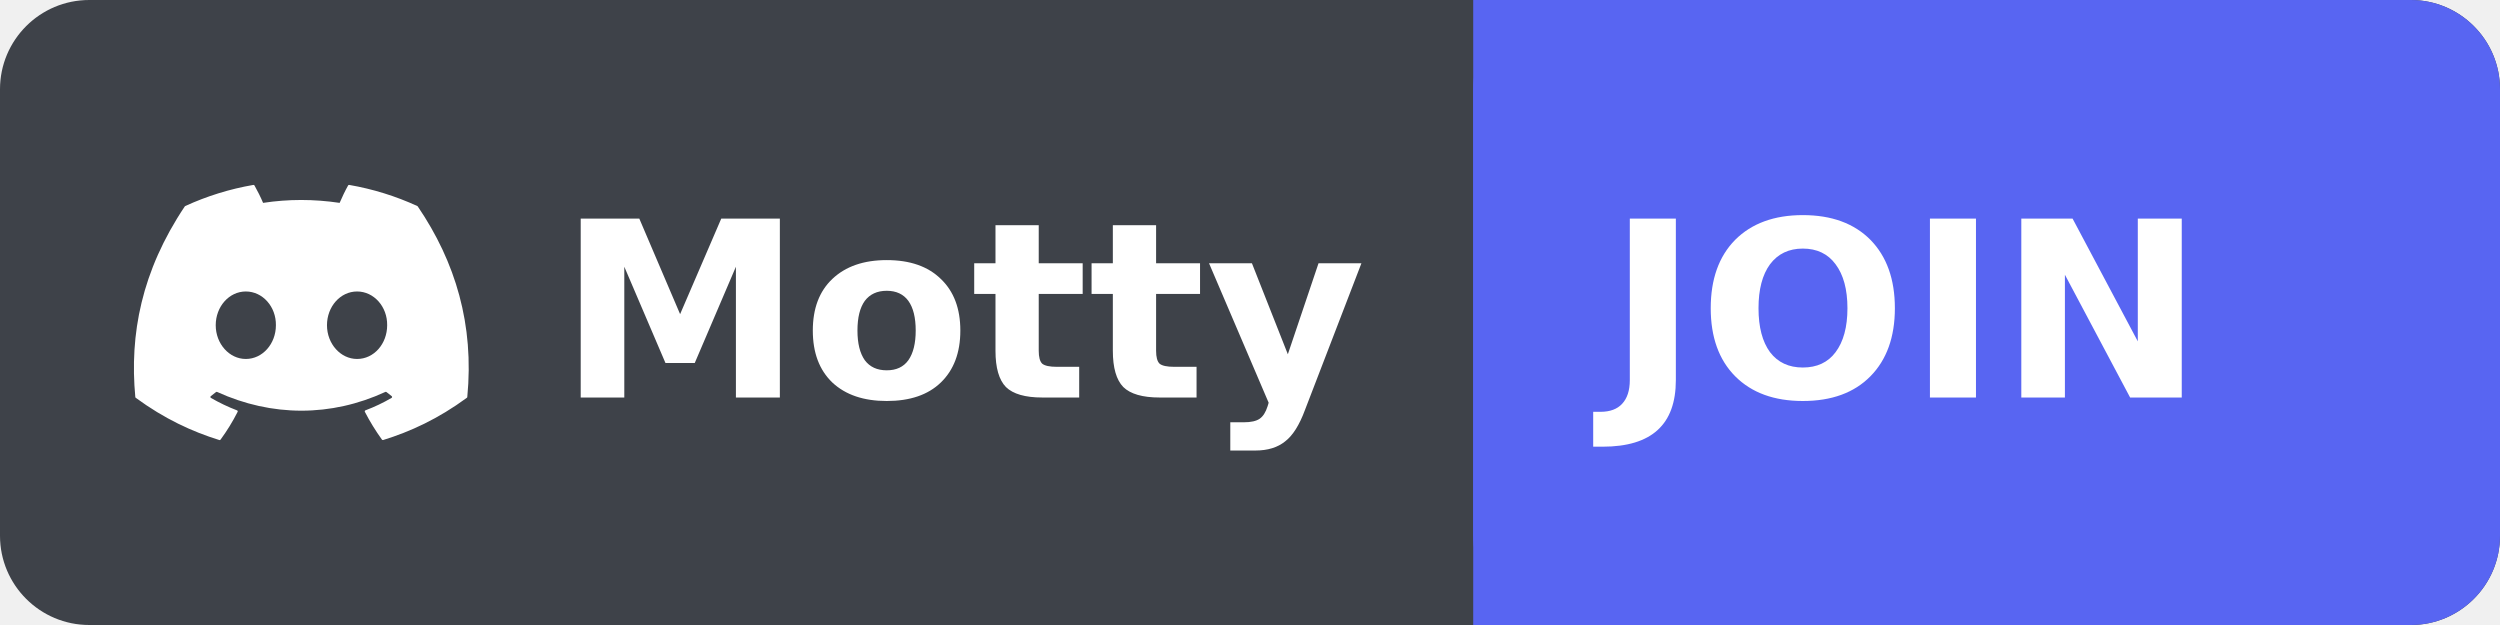
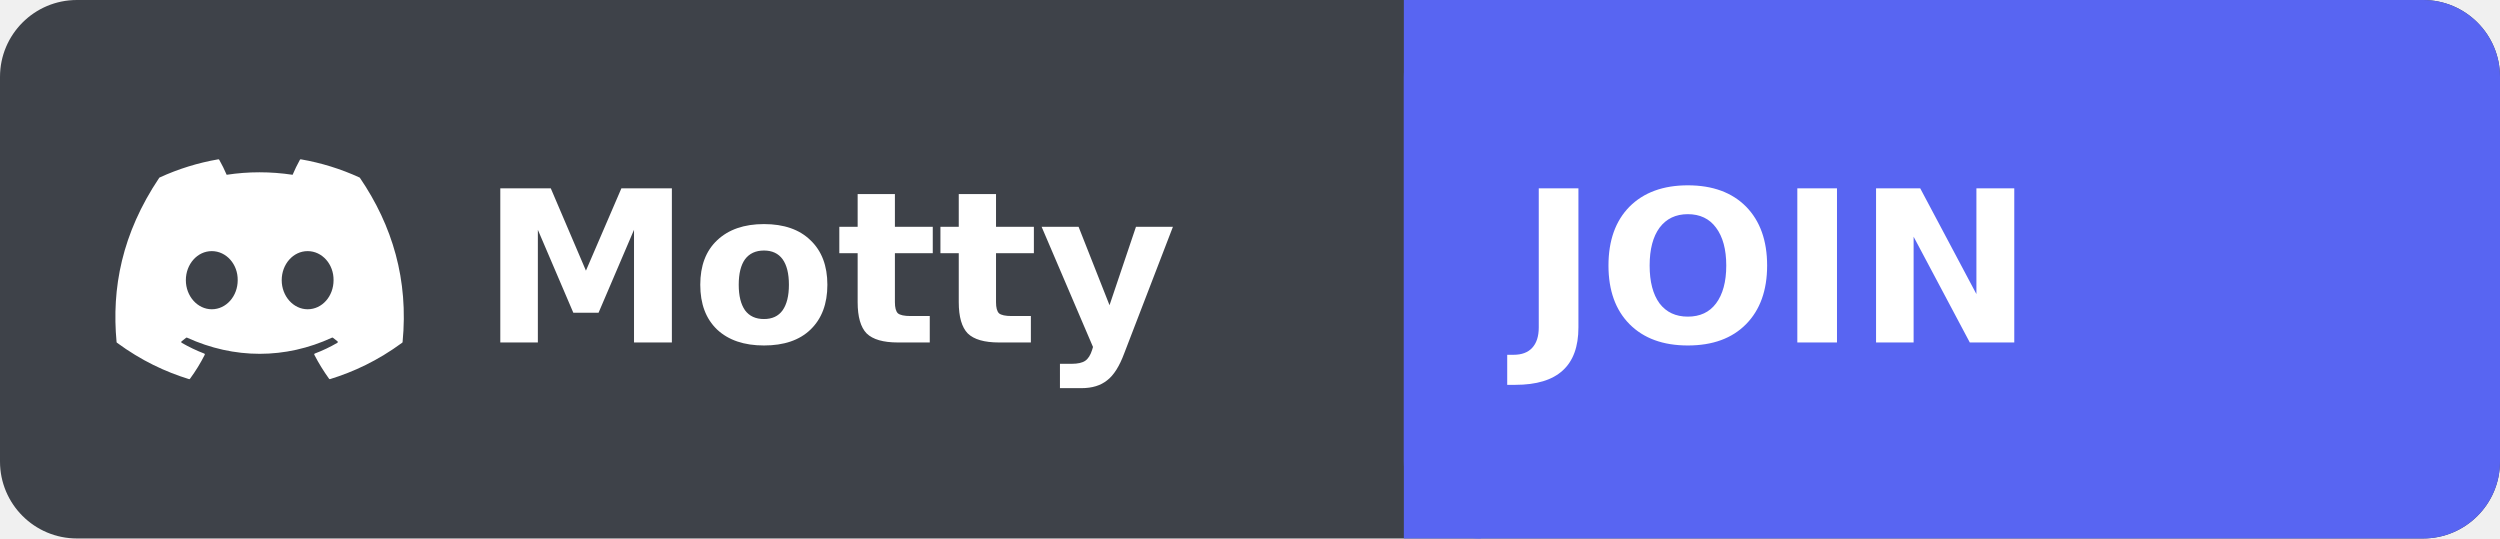
- <svg xmlns="http://www.w3.org/2000/svg" width="112" height="28" viewBox="0 0 112 28" role="img" aria-label="Motty: JOIN">
-   <rect width="112" height="28" rx="4" fill="#3E4249" />
-   <rect x="66" width="46" height="28" rx="4" fill="#5865F2" />
-   <rect x="66" width="4" height="28" fill="#5865F2" />
+ <svg xmlns="http://www.w3.org/2000/svg" width="130" height="28" viewBox="0 0 130 28" role="img" aria-label="Motty: JOIN">
+   <rect width="130" height="28" rx="4" fill="#3E4249" />
+   <rect x="73" width="57" height="28" rx="4" fill="#5865F2" />
+   <rect x="73" width="4" height="28" fill="#5865F2" />
  <g transform="translate(6.0 6.5) scale(0.625)" fill="#FFFFFF">
    <path d="M20.317 4.37a19.791 19.791 0 00-4.885-1.515.074.074 0 00-.079.037c-.211.375-.445.865-.608 1.25-1.845-.276-3.68-.276-5.487 0-.164-.393-.406-.874-.618-1.25a.077.077 0 00-.079-.037 19.736 19.736 0 00-4.885 1.515.07.07 0 00-.032.028C.533 9.046-.319 13.58.099 18.058a.082.082 0 00.031.056c2.053 1.508 4.041 2.423 5.993 3.029a.078.078 0 00.084-.028c.462-.63.873-1.295 1.226-1.994a.076.076 0 00-.042-.106c-.653-.248-1.274-.549-1.872-.892a.077.077 0 01-.008-.128c.126-.094.252-.192.372-.291a.074.074 0 01.078-.011c3.928 1.793 8.18 1.793 12.061 0a.074.074 0 01.079.009c.12.099.246.198.373.292a.077.077 0 01-.007.128 12.299 12.299 0 01-1.873.891.077.077 0 00-.041.107c.36.698.772 1.363 1.225 1.993a.076.076 0 00.084.029c1.961-.607 3.95-1.522 6.002-3.029a.077.077 0 00.031-.055c.5-5.177-.838-9.674-3.549-13.66a.061.061 0 00-.031-.029zM8.02 15.331c-1.183 0-2.157-1.086-2.157-2.419 0-1.333.956-2.419 2.157-2.419 1.211 0 2.176 1.095 2.157 2.419 0 1.333-.956 2.419-2.157 2.419zm7.975 0c-1.183 0-2.157-1.086-2.157-2.419 0-1.333.955-2.419 2.157-2.419 1.211 0 2.176 1.095 2.157 2.419 0 1.333-.946 2.419-2.157 2.419Z" />
  </g>
  <text x="25.0" y="14.0" fill="#FFFFFF" font-family="Verdana,Geneva,DejaVu Sans,sans-serif" font-size="11.0" font-weight="bold" dominant-baseline="central">Motty</text>
-   <text x="72.0" y="14.0" fill="#FFFFFF" font-family="Verdana,Geneva,DejaVu Sans,sans-serif" font-size="11.0" font-weight="bold" dominant-baseline="central">JOIN</text>
+   <text x="79.0" y="14.0" fill="#FFFFFF" font-family="Verdana,Geneva,DejaVu Sans,sans-serif" font-size="11.0" font-weight="bold" dominant-baseline="central">JOIN</text>
</svg>
